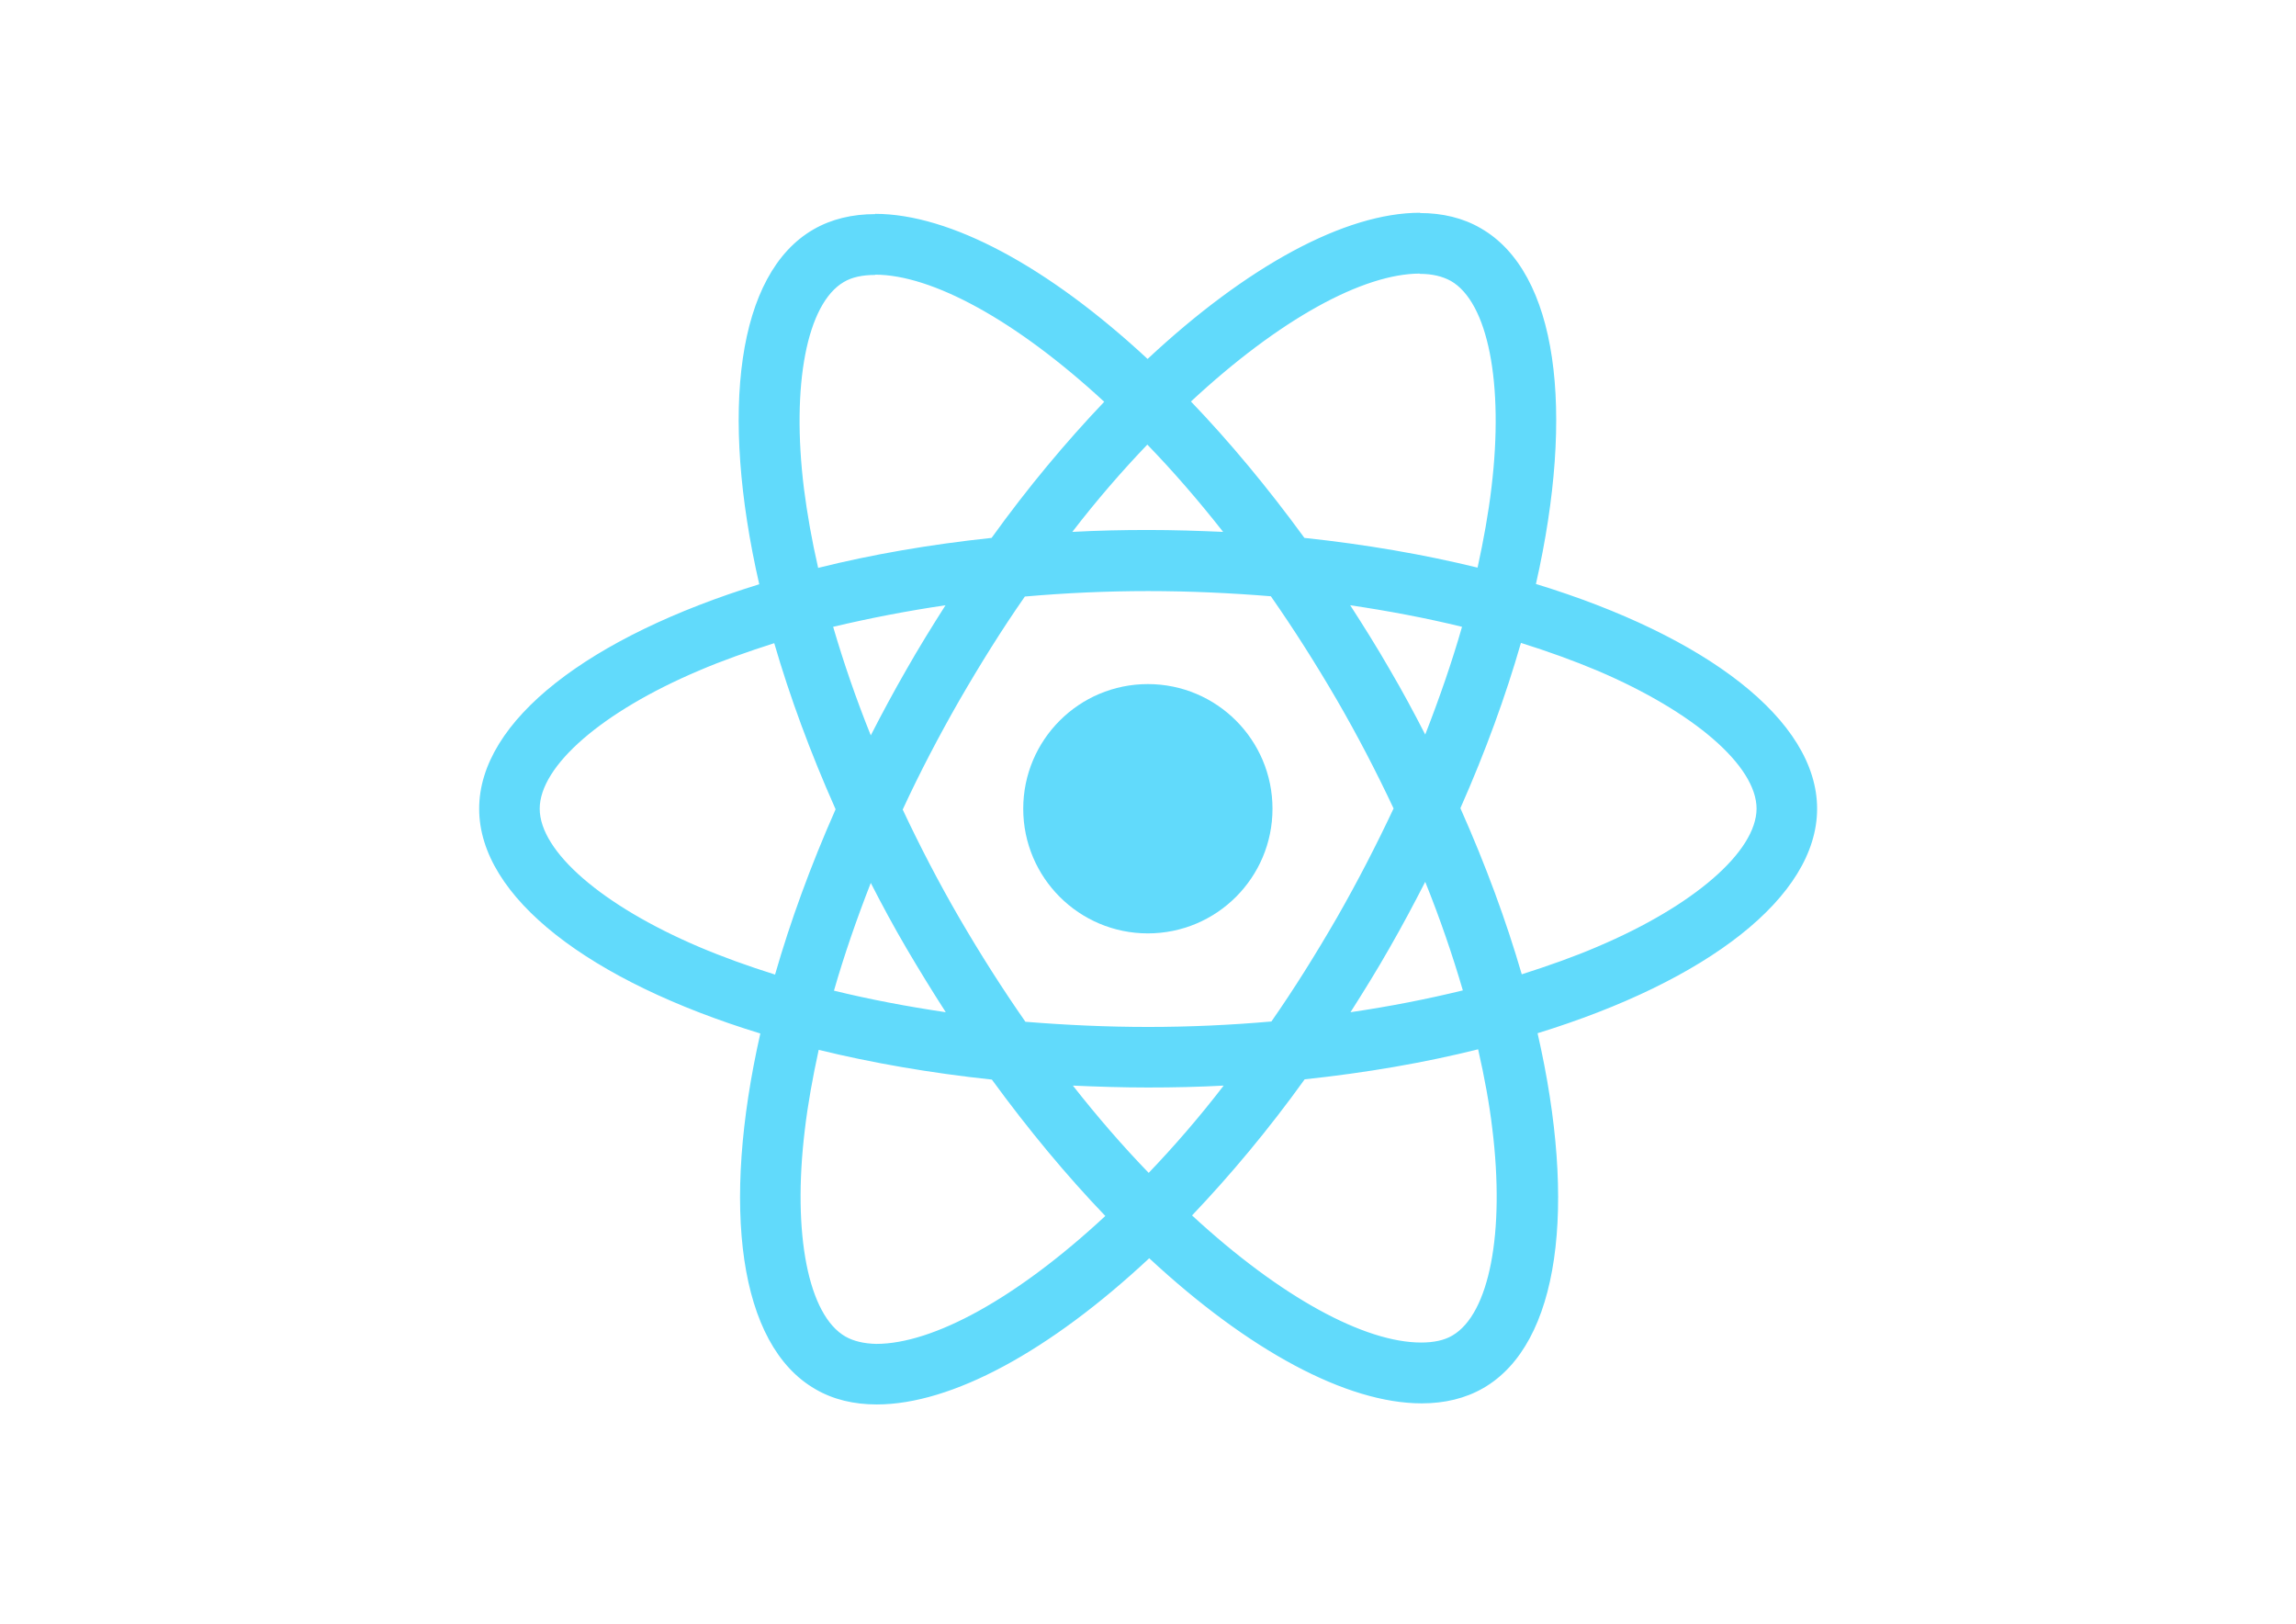
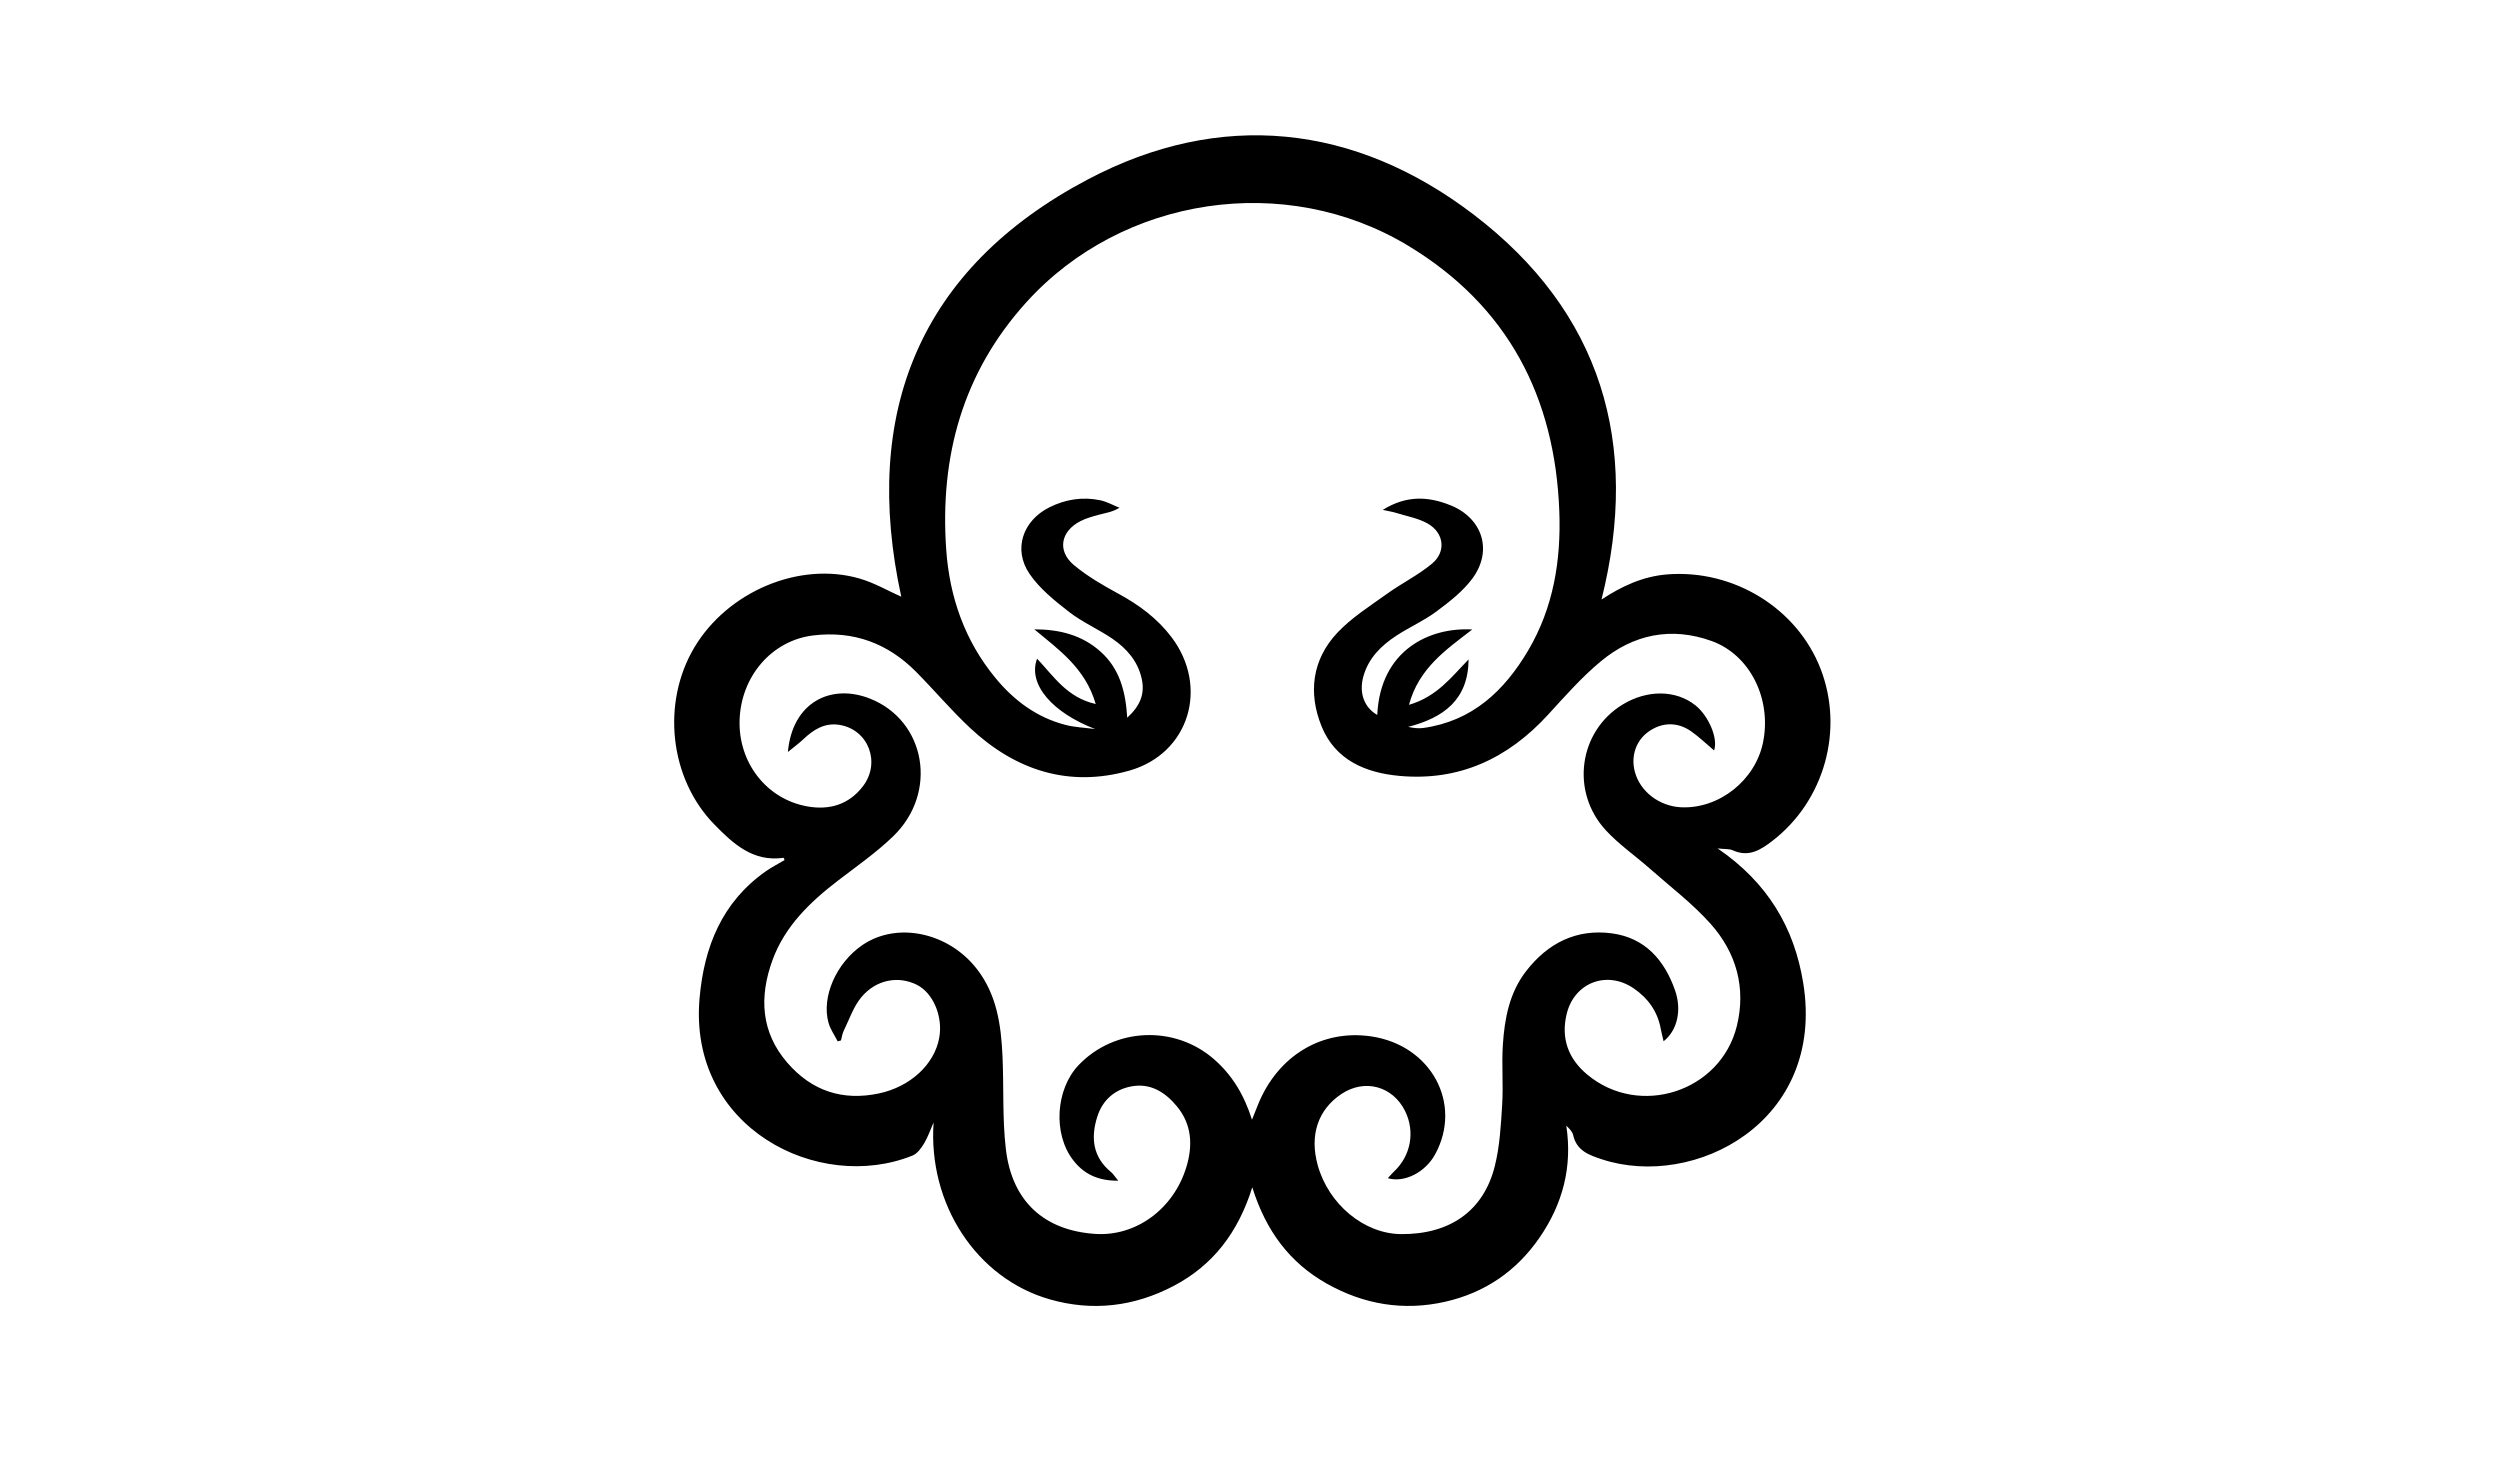
- <svg xmlns="http://www.w3.org/2000/svg" viewBox="0 0 841.9 595.3">
-   <g fill="#61DAFB">
-     <path d="M666.3 296.5c0-32.5-40.7-63.3-103.1-82.4 14.4-63.6 8-114.2-20.2-130.4-6.5-3.8-14.1-5.6-22.4-5.6v22.3c4.6 0 8.3.9 11.4 2.6 13.6 7.8 19.5 37.5 14.9 75.7-1.1 9.4-2.9 19.3-5.1 29.4-19.6-4.8-41-8.5-63.5-10.9-13.5-18.5-27.5-35.3-41.6-50 32.6-30.3 63.2-46.9 84-46.9V78c-27.5 0-63.5 19.6-99.9 53.6-36.4-33.8-72.4-53.2-99.9-53.2v22.3c20.7 0 51.4 16.5 84 46.6-14 14.7-28 31.4-41.3 49.9-22.6 2.4-44 6.1-63.6 11-2.3-10-4-19.7-5.2-29-4.7-38.2 1.1-67.9 14.6-75.8 3-1.8 6.9-2.6 11.5-2.6V78.5c-8.4 0-16 1.8-22.6 5.6-28.1 16.2-34.4 66.7-19.9 130.1-62.2 19.2-102.7 49.9-102.7 82.3 0 32.5 40.7 63.3 103.1 82.4-14.4 63.6-8 114.2 20.2 130.4 6.5 3.8 14.1 5.6 22.5 5.6 27.5 0 63.5-19.6 99.9-53.6 36.4 33.8 72.4 53.2 99.9 53.2 8.4 0 16-1.8 22.6-5.6 28.1-16.2 34.4-66.7 19.9-130.1 62-19.1 102.5-49.9 102.5-82.3zm-130.2-66.7c-3.7 12.9-8.3 26.2-13.5 39.5-4.1-8-8.4-16-13.1-24-4.6-8-9.5-15.8-14.4-23.4 14.2 2.1 27.9 4.7 41 7.9zm-45.8 106.5c-7.8 13.5-15.8 26.3-24.1 38.2-14.9 1.3-30 2-45.2 2-15.1 0-30.2-.7-45-1.9-8.3-11.9-16.4-24.6-24.2-38-7.6-13.1-14.5-26.4-20.8-39.8 6.2-13.4 13.2-26.8 20.7-39.9 7.8-13.5 15.8-26.3 24.1-38.2 14.9-1.3 30-2 45.2-2 15.1 0 30.2.7 45 1.9 8.3 11.9 16.4 24.6 24.2 38 7.6 13.1 14.5 26.4 20.8 39.8-6.3 13.4-13.2 26.8-20.7 39.9zm32.3-13c5.4 13.4 10 26.8 13.8 39.8-13.1 3.2-26.9 5.9-41.2 8 4.9-7.7 9.8-15.6 14.4-23.7 4.6-8 8.9-16.1 13-24.1zM421.2 430c-9.3-9.6-18.6-20.3-27.8-32 9 .4 18.2.7 27.5.7 9.4 0 18.7-.2 27.8-.7-9 11.7-18.3 22.4-27.5 32zm-74.4-58.9c-14.2-2.1-27.9-4.7-41-7.9 3.7-12.9 8.3-26.2 13.5-39.5 4.1 8 8.4 16 13.1 24 4.7 8 9.5 15.8 14.4 23.4zM420.7 163c9.3 9.6 18.6 20.3 27.8 32-9-.4-18.2-.7-27.5-.7-9.4 0-18.7.2-27.8.7 9-11.7 18.3-22.4 27.5-32zm-74 58.9c-4.9 7.7-9.8 15.6-14.4 23.7-4.6 8-8.9 16-13 24-5.4-13.4-10-26.8-13.8-39.8 13.1-3.1 26.9-5.8 41.2-7.9zm-90.5 125.2c-35.4-15.1-58.3-34.9-58.3-50.6 0-15.7 22.9-35.6 58.3-50.6 8.6-3.7 18-7 27.7-10.1 5.7 19.6 13.2 40 22.5 60.9-9.2 20.8-16.6 41.1-22.2 60.6-9.9-3.1-19.3-6.5-28-10.2zM310 490c-13.6-7.8-19.5-37.5-14.9-75.7 1.1-9.4 2.9-19.3 5.1-29.4 19.6 4.8 41 8.5 63.5 10.9 13.5 18.5 27.5 35.3 41.6 50-32.6 30.3-63.2 46.9-84 46.9-4.5-.1-8.3-1-11.3-2.7zm237.2-76.2c4.7 38.2-1.1 67.9-14.6 75.8-3 1.8-6.9 2.6-11.5 2.6-20.7 0-51.4-16.5-84-46.6 14-14.7 28-31.4 41.3-49.9 22.6-2.4 44-6.1 63.6-11 2.3 10.1 4.1 19.8 5.2 29.1zm38.5-66.7c-8.6 3.7-18 7-27.7 10.1-5.7-19.6-13.2-40-22.5-60.9 9.2-20.8 16.6-41.1 22.2-60.6 9.9 3.1 19.3 6.5 28.1 10.2 35.4 15.1 58.3 34.9 58.3 50.6-.1 15.7-23 35.6-58.4 50.6zM320.8 78.4z" />
-     <circle cx="420.9" cy="296.5" r="45.7" />
-     <path d="M520.5 78.1z" />
+ <svg xmlns="http://www.w3.org/2000/svg" version="1.1" id="Layer_1" x="0px" y="0px" width="960px" height="560px" viewBox="0 0 960 560" enable-background="new 0 0 960 560" xml:space="preserve">
+   <g id="v73VDn_1_">
+     <g>
+       <path fill-rule="evenodd" clip-rule="evenodd" d="M659.572,325.801c19.28,13.172,29.396,30.452,32.843,51.521    c8.763,53.563-41.847,79.529-77.288,67.855c-5.031-1.658-9.713-3.319-11.043-9.326c-0.293-1.322-1.454-2.452-2.629-3.604    c2.421,15.829-1.382,30.058-10.245,42.959c-8.86,12.896-21.03,21.226-36.298,24.676c-15.953,3.604-31.161,1.037-45.342-6.918    c-14.256-7.997-23.454-20.264-28.693-37.042c-5.458,17.456-15.213,30.048-30.305,37.931c-15.051,7.86-30.964,9.819-47.448,5.103    c-28.287-8.095-46.812-36.741-44.623-67.963c-1.184,2.699-2.131,5.539-3.631,8.049c-1.09,1.825-2.615,3.947-4.45,4.688    c-36.063,14.553-86.132-10.57-81.794-60.362c1.71-19.627,8.544-36.924,25.427-48.781c2.289-1.607,4.81-2.886,7.218-4.313    c-0.152-0.381-0.294-0.892-0.361-0.882c-11.751,1.709-19.402-5.421-26.619-12.812c-17.236-17.653-20.347-46.723-7.625-68.025    c12.771-21.385,40.242-33.051,63.299-26.426c5.818,1.672,11.208,4.833,16.124,7.011c-15.379-70.552,6.957-126.118,71.683-160.267    c50.854-26.83,102.402-21.322,148.046,13.475c49.088,37.423,64.163,88.056,49.158,147.876c7.546-4.965,15.753-8.926,25.334-9.664    c25.372-1.956,49.755,12.953,58.786,36.251c9.092,23.456,1.471,50.642-18.385,66c-4.631,3.582-9.192,6.499-15.35,3.693    C664.084,325.922,662.452,326.119,659.572,325.801z M397.177,241.664c9.621,0.002,18.331,2.161,25.515,8.634    c7.215,6.501,9.55,15.141,10.163,25.301c5.074-4.616,6.824-9.271,5.561-14.977c-1.495-6.754-5.793-11.617-11.251-15.348    c-5.347-3.655-11.447-6.271-16.538-10.218c-5.575-4.322-11.377-8.961-15.283-14.688c-6.43-9.427-2.582-20.484,7.661-25.575    c6.159-3.061,12.693-4.094,19.428-2.706c2.574,0.531,4.975,1.903,7.454,2.892c-2.684,1.633-5.121,1.943-7.473,2.571    c-2.559,0.684-5.188,1.37-7.525,2.565c-7.626,3.898-8.999,11.456-2.497,16.882c5.173,4.318,11.166,7.771,17.121,11.009    c7.881,4.285,14.903,9.483,20.327,16.634c14.52,19.141,6.823,44.736-16.146,51.272c-23.263,6.62-43.77-0.097-61.154-16.358    c-7.284-6.813-13.747-14.497-20.777-21.593c-10.867-10.967-24.024-15.816-39.457-13.96c-15.856,1.907-27.753,15.617-28.302,32.486    c-0.532,16.33,10.334,30.37,25.981,33.168c8.477,1.517,15.958-0.645,21.375-7.721c6.968-9.104,2.112-21.774-8.984-23.579    c-5.629-0.916-9.946,1.76-13.846,5.468c-1.665,1.583-3.543,2.942-5.983,4.942c1.731-19.242,16.685-26.397,31.565-20.484    c21.445,8.522,26.228,36.084,8.877,52.848c-6.432,6.214-13.87,11.408-21.003,16.867c-10.865,8.315-20.623,17.65-25.385,30.787    c-5.068,13.981-4.492,27.552,5.811,39.395c9.34,10.736,21.101,14.64,35.041,11.712c12.102-2.542,21.391-11.166,23.218-21.401    c1.464-8.203-2.325-17.169-8.588-20.321c-6.995-3.521-15.537-2.099-21.254,4.674c-3.077,3.645-4.67,8.558-6.827,12.951    c-0.56,1.14-0.72,2.476-1.063,3.721c-0.423,0.123-0.846,0.245-1.269,0.367c-1.197-2.367-2.813-4.616-3.517-7.122    c-2.786-9.929,2.967-22.938,12.893-29.78c13.282-9.158,33.036-5.052,44.034,9.059c7.689,9.865,9.328,21.51,9.875,33.418    c0.55,11.956-0.092,24.028,1.302,35.872c2.363,20.066,14.785,31.216,34.352,32.496c15.653,1.024,30.124-9.623,34.986-25.775    c2.497-8.291,2.047-16.278-3.62-23.162c-4.403-5.349-10.041-9.058-17.392-7.739c-6.562,1.178-11.208,5.321-13.216,11.63    c-2.546,7.999-1.814,15.502,5.274,21.295c0.795,0.649,1.345,1.598,2.758,3.321c-7.905,0.074-13.288-2.668-17.333-7.921    c-7.789-10.115-6.694-27.24,2.139-36.487c13.808-14.454,36.902-15.424,51.984-2.239c6.913,6.043,11.508,13.564,14.574,23.221    c1.015-2.541,1.661-4.175,2.319-5.803c7.595-18.773,24.517-28.973,43.452-26.191c23.012,3.379,35.173,25.786,24.57,45.272    c-3.751,6.892-11.756,11.045-18.176,9.182c0.848-0.921,1.551-1.792,2.361-2.548c6.465-6.034,8.18-15.312,4.268-23.23    c-4.756-9.622-15.551-12.511-24.469-6.546c-9.008,6.025-12.266,15.8-9.097,27.288c4.153,15.057,17.813,26.379,31.977,26.504    c18.703,0.166,31.723-8.847,36.033-26.091c1.915-7.66,2.349-15.754,2.837-23.689c0.47-7.622-0.244-15.318,0.259-22.936    c0.661-10.028,2.49-19.887,8.859-28.166c8.347-10.852,19.398-16.452,33.064-14.598c12.665,1.717,20.14,10.242,24.214,21.909    c2.615,7.488,0.907,15.333-4.419,19.525c-0.416-1.825-0.818-3.351-1.108-4.898c-1.235-6.597-4.88-11.643-10.286-15.366    c-10.313-7.104-22.907-2.312-25.827,9.805c-2.252,9.345,0.617,17.143,7.888,23.224c19.981,16.712,51.232,6.694,57.47-18.653    c3.586-14.578-0.192-28.085-9.982-39.104c-7.004-7.883-15.59-14.371-23.542-21.4c-5.603-4.952-11.879-9.263-16.891-14.742    c-13.548-14.813-10.24-37.872,6.433-48.102c9.533-5.849,20.586-5.749,28.098,0.254c5.056,4.039,8.781,12.792,7.133,17.304    c-2.979-2.514-5.723-5.184-8.815-7.354c-5.263-3.693-11.221-3.502-16.325,0.116c-4.854,3.439-6.896,9.449-5.264,15.49    c2.051,7.592,9.441,13.217,17.838,13.577c14.547,0.623,28.412-10.389,31.37-24.916c3.385-16.621-4.934-33.593-19.726-38.929    c-15.539-5.606-30.09-2.578-42.591,7.814c-7.381,6.136-13.815,13.467-20.333,20.576c-15.352,16.744-34.025,25.471-56.904,23.403    c-13.035-1.179-24.703-6.035-29.981-19.079c-5.188-12.822-3.608-25.585,6.052-35.874c5.473-5.828,12.514-10.24,19.08-14.967    c5.641-4.061,12.021-7.173,17.32-11.607c5.498-4.6,4.594-11.821-1.695-15.382c-3.662-2.073-8.078-2.824-12.174-4.108    c-1.266-0.397-2.596-0.591-5.08-1.14c9.266-5.741,17.615-5.123,25.95-1.791c12.361,4.941,16.39,17.414,8.496,28.119    c-3.659,4.962-8.845,8.973-13.864,12.709c-4.777,3.556-10.361,6.002-15.365,9.281c-5.807,3.805-10.666,8.566-12.635,15.555    c-1.789,6.349,0.242,11.963,5.306,14.875c1.18-25.123,20.342-33.769,36.494-32.812c-10.155,7.822-20.507,14.844-24.31,28.928    c10.822-3.151,16.426-10.829,22.892-17.438c-0.105,15.52-9.647,22.417-23.22,25.905c2.109,0.454,4.004,0.676,5.831,0.42    c18.771-2.631,31.058-14.188,40.247-29.731c9.727-16.457,12.67-34.597,11.984-53.359c-1.61-44.04-19.801-79.003-58.029-102.093    c-47.13-28.467-109.728-19.042-146.602,21.679c-24.479,27.033-33.329,59.298-30.795,95.083    c1.289,18.194,7.098,34.841,18.807,49.105c7.139,8.697,15.861,15.234,26.887,18.113c3.716,0.97,7.652,1.098,11.488,1.609    c-16.326-6.249-25.979-17.158-22.302-27.019c6.387,6.732,11.531,14.966,22.52,17.41    C416.788,256.602,406.636,249.537,397.177,241.664z" />
+     </g>
  </g>
</svg>
